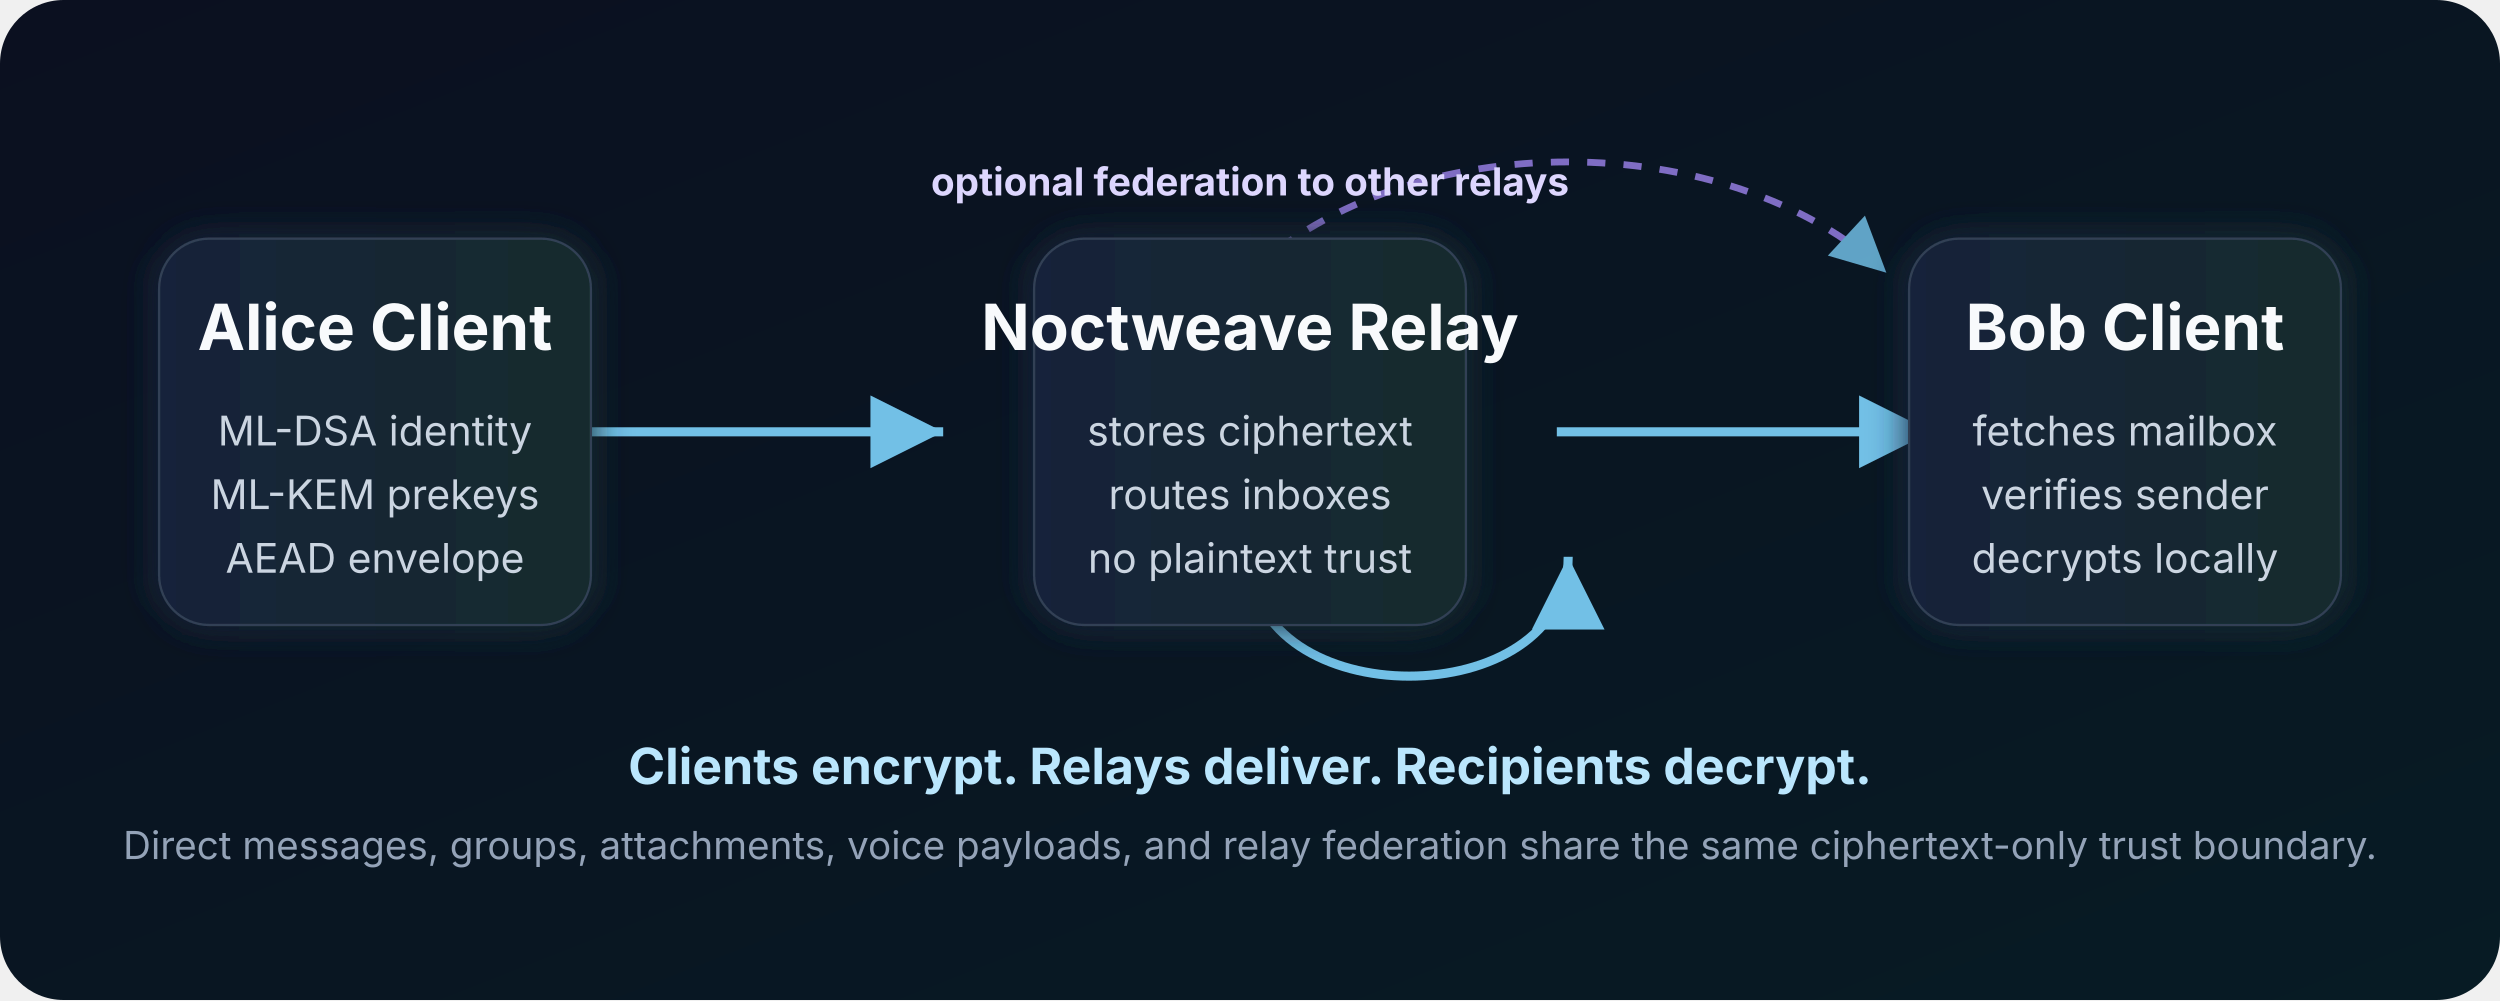
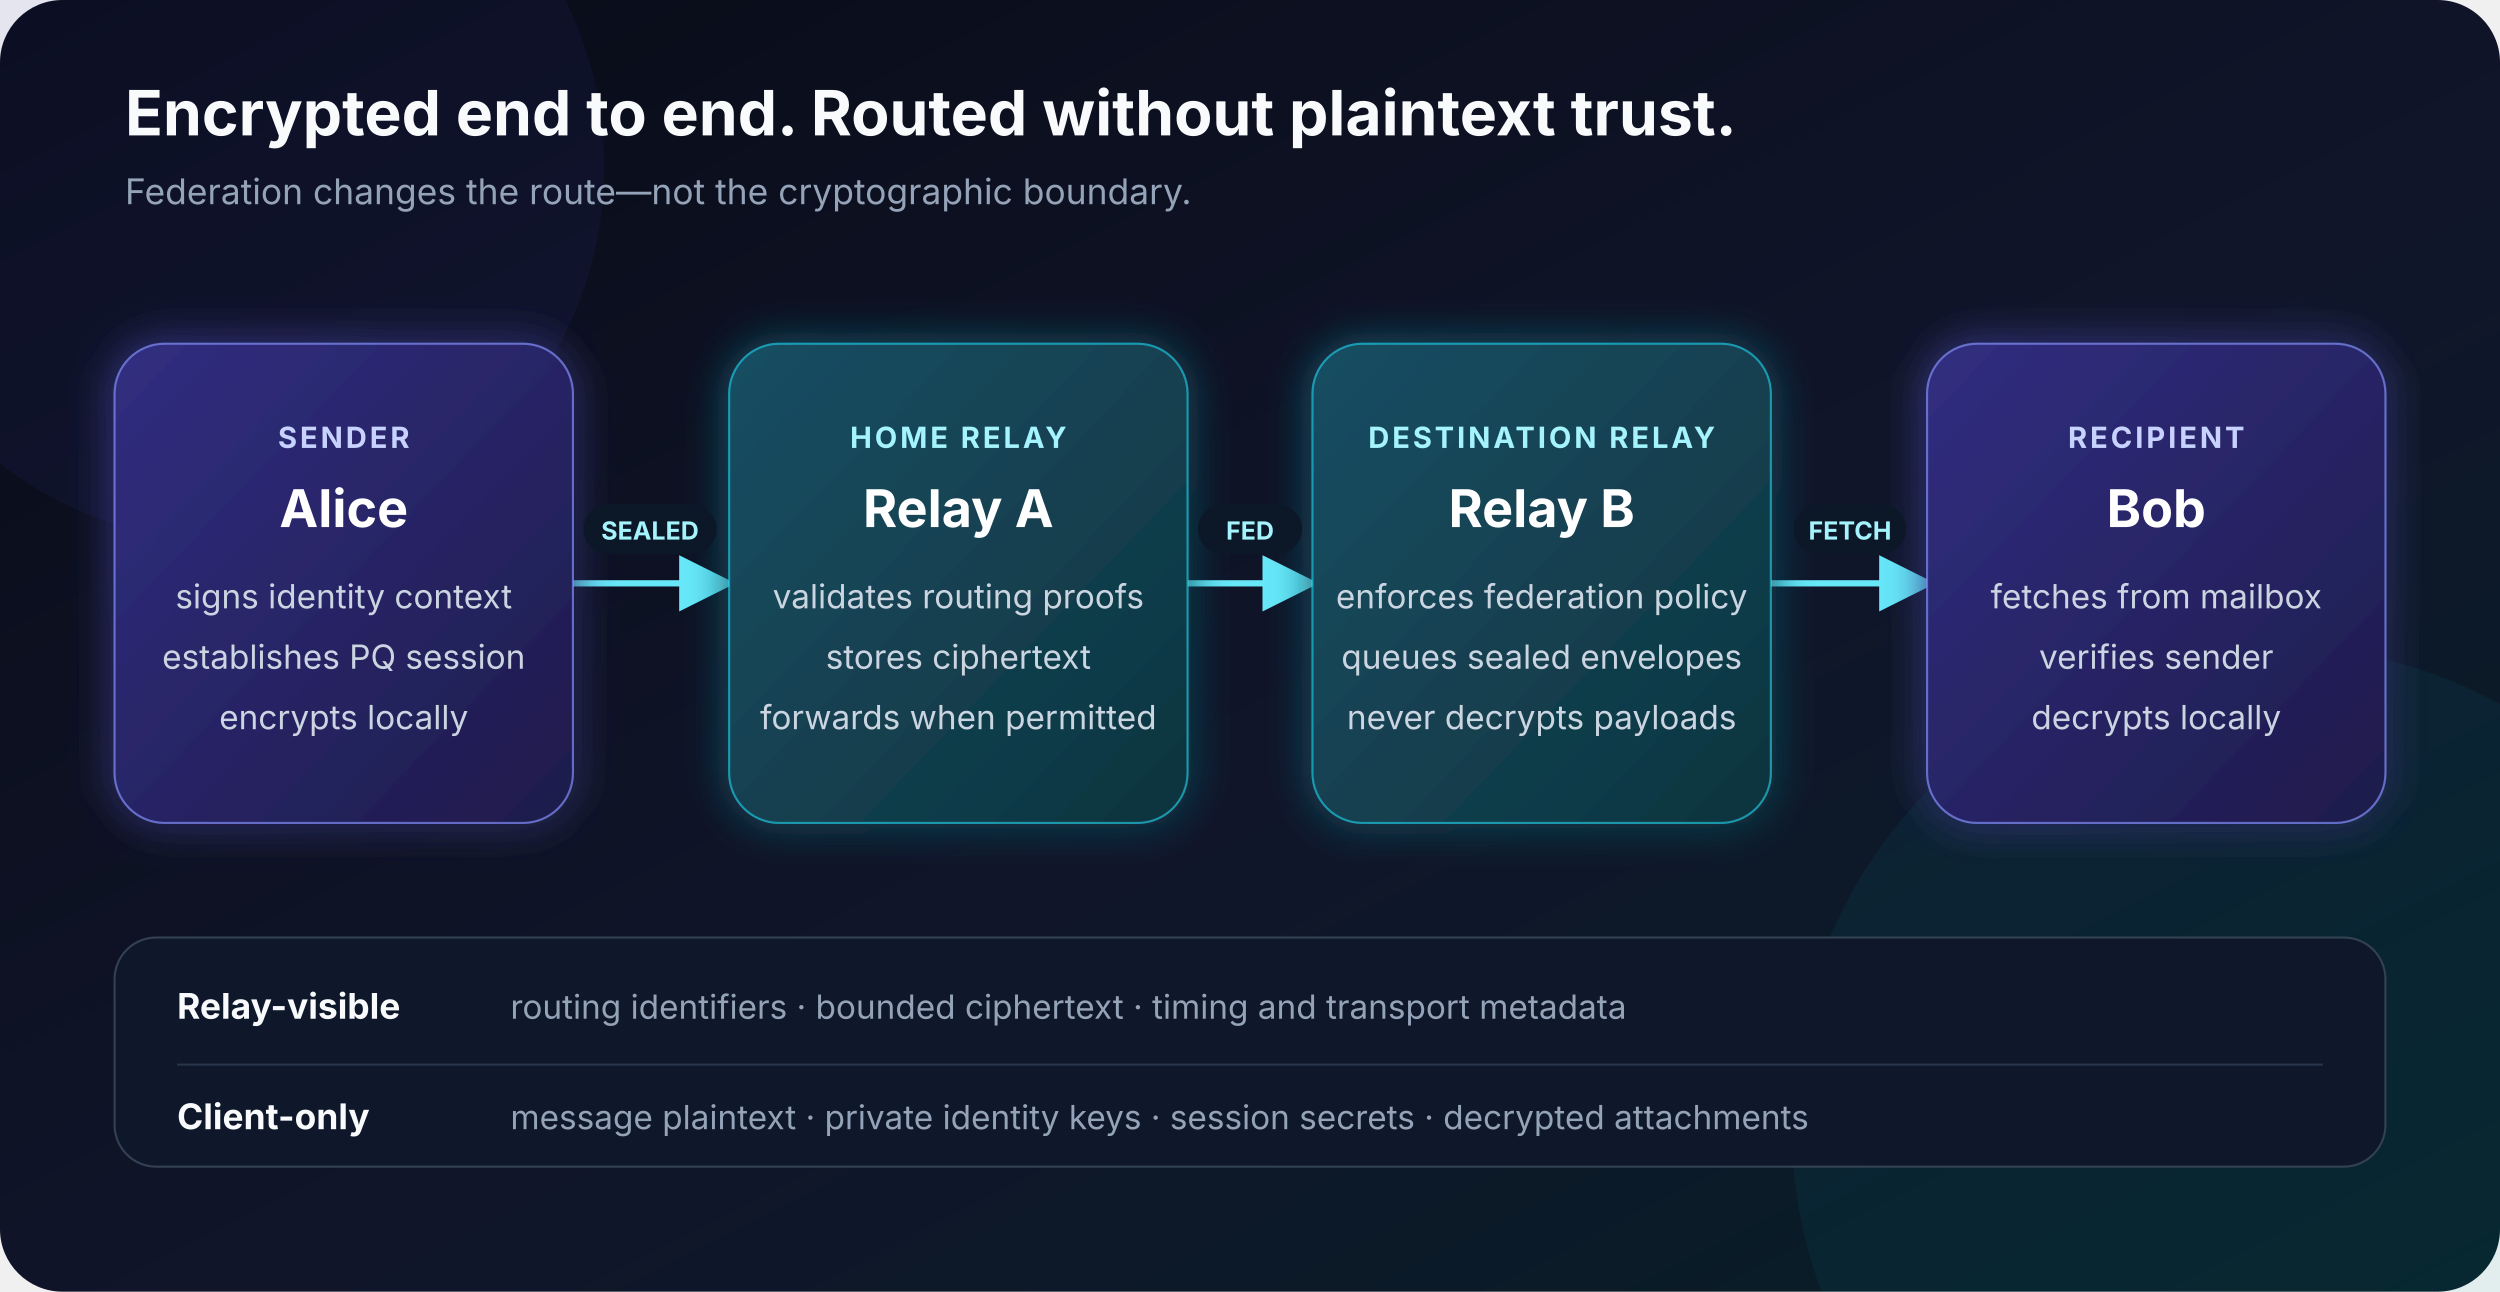
- <svg xmlns="http://www.w3.org/2000/svg" width="1100" height="440" viewBox="0 0 1100 440" role="img" aria-labelledby="title desc">
+ <svg xmlns="http://www.w3.org/2000/svg" width="1200" height="620" viewBox="0 0 1200 620" role="img" aria-labelledby="title desc">
  <defs>
-     <linearGradient id="bg" x1="0" x2="1" y1="0" y2="1">
-       <stop offset="0" stop-color="#0b1020" />
-       <stop offset="1" stop-color="#071b24" />
+     <linearGradient id="background" x1="0" y1="0" x2="1" y2="1">
+       <stop offset="0" stop-color="#080b16" />
+       <stop offset="0.55" stop-color="#10152a" />
+       <stop offset="1" stop-color="#071f26" />
    </linearGradient>
-     <linearGradient id="card" x1="0" x2="1">
-       <stop offset="0" stop-color="#17233a" />
-       <stop offset="1" stop-color="#142b2d" />
+     <linearGradient id="client" x1="0" y1="0" x2="1" y2="1">
+       <stop offset="0" stop-color="#312e81" />
+       <stop offset="1" stop-color="#1e1b4b" />
    </linearGradient>
-     <filter id="glow" x="-30%" y="-30%" width="160%" height="160%">
-       <feGaussianBlur stdDeviation="8" result="blur" />
+     <linearGradient id="relay" x1="0" y1="0" x2="1" y2="1">
+       <stop offset="0" stop-color="#164e63" />
+       <stop offset="1" stop-color="#0f343e" />
+     </linearGradient>
+     <filter id="softGlow" x="-30%" y="-30%" width="160%" height="160%">
+       <feGaussianBlur stdDeviation="10" result="blur" />
      <feMerge>
        <feMergeNode in="blur" />
        <feMergeNode in="SourceGraphic" />
      </feMerge>
    </filter>
-     <marker id="arrow" markerWidth="12" markerHeight="12" refX="10" refY="6" orient="auto">
-       <path d="M2,2 L10,6 L2,10 Z" fill="#7dd3fc" />
+     <marker id="arrow" markerWidth="11" markerHeight="11" refX="9" refY="5.5" orient="auto">
+       <path d="M1 1 10 5.5 1 10Z" fill="#67e8f9" />
    </marker>
  </defs>
-   <rect width="1100" height="440" rx="28" fill="url(#bg)" />
-   <g fill="none" stroke="#7dd3fc" stroke-width="4" marker-end="url(#arrow)" opacity="0.9">
-     <path d="M250 190 H415" />
-     <path d="M685 190 H850" />
-     <path d="M550 245 C550 315 690 315 690 245" />
-   </g>
-   <g fill="none" stroke="#a78bfa" stroke-width="3" stroke-dasharray="8 8" marker-end="url(#arrow)" opacity="0.75">
-     <path d="M550 120 C620 55 760 55 830 120" />
-   </g>
-   <g filter="url(#glow)">
-     <rect x="70" y="105" width="190" height="170" rx="22" fill="url(#card)" stroke="#334155" />
-     <rect x="455" y="105" width="190" height="170" rx="22" fill="url(#card)" stroke="#334155" />
-     <rect x="840" y="105" width="190" height="170" rx="22" fill="url(#card)" stroke="#334155" />
-   </g>
+   <rect width="1200" height="620" rx="30" fill="url(#background)" />
+   <circle cx="110" cy="80" r="180" fill="#4f46e5" opacity="0.07" />
+   <circle cx="1090" cy="540" r="230" fill="#06b6d4" opacity="0.06" />
  <g font-family="Inter, ui-sans-serif, system-ui, -apple-system, BlinkMacSystemFont, Segoe UI, sans-serif">
-     <text x="165" y="154" fill="#f8fafc" font-size="28" font-weight="700" text-anchor="middle">Alice Client</text>
-     <text x="165" y="196" fill="#cbd5e1" font-size="18" text-anchor="middle">ML-DSA identity</text>
-     <text x="165" y="224" fill="#cbd5e1" font-size="18" text-anchor="middle">ML-KEM prekeys</text>
-     <text x="165" y="252" fill="#cbd5e1" font-size="18" text-anchor="middle">AEAD envelope</text>
-     <text x="550" y="154" fill="#f8fafc" font-size="28" font-weight="700" text-anchor="middle">Noctweave Relay</text>
-     <text x="550" y="196" fill="#cbd5e1" font-size="18" text-anchor="middle">stores ciphertext</text>
-     <text x="550" y="224" fill="#cbd5e1" font-size="18" text-anchor="middle">routes inboxes</text>
-     <text x="550" y="252" fill="#cbd5e1" font-size="18" text-anchor="middle">no plaintext trust</text>
-     <text x="935" y="154" fill="#f8fafc" font-size="28" font-weight="700" text-anchor="middle">Bob Client</text>
-     <text x="935" y="196" fill="#cbd5e1" font-size="18" text-anchor="middle">fetches mailbox</text>
-     <text x="935" y="224" fill="#cbd5e1" font-size="18" text-anchor="middle">verifies sender</text>
-     <text x="935" y="252" fill="#cbd5e1" font-size="18" text-anchor="middle">decrypts locally</text>
-     <text x="550" y="86" fill="#ddd6fe" font-size="17" font-weight="700" text-anchor="middle">optional federation to other relays</text>
-     <text x="550" y="345" fill="#bae6fd" font-size="22" font-weight="700" text-anchor="middle">Clients encrypt. Relays deliver. Recipients decrypt.</text>
-     <text x="550" y="378" fill="#94a3b8" font-size="17" text-anchor="middle">Direct messages, groups, attachments, voice payloads, and relay federation share the same ciphertext-only trust boundary.</text>
+     <text x="60" y="65" fill="#f8fafc" font-size="30" font-weight="750">Encrypted end to end. Routed without plaintext trust.</text>
+     <text x="60" y="98" fill="#94a3b8" font-size="17">Federation changes the route—not the cryptographic boundary.</text>
+     <g fill="none" stroke="#67e8f9" stroke-width="3" marker-end="url(#arrow)">
+       <path d="M274 280H350" />
+       <path d="M570 280H630" />
+       <path d="M850 280H926" />
+     </g>
+     <g filter="url(#softGlow)">
+       <rect x="55" y="165" width="220" height="230" rx="24" fill="url(#client)" stroke="#818cf8" stroke-opacity="0.7" />
+       <rect x="350" y="165" width="220" height="230" rx="24" fill="url(#relay)" stroke="#22d3ee" stroke-opacity="0.6" />
+       <rect x="630" y="165" width="220" height="230" rx="24" fill="url(#relay)" stroke="#22d3ee" stroke-opacity="0.6" />
+       <rect x="925" y="165" width="220" height="230" rx="24" fill="url(#client)" stroke="#818cf8" stroke-opacity="0.7" />
+     </g>
+     <rect x="280" y="242" width="64" height="24" rx="12" fill="#0c1828" />
+     <text x="312" y="259" fill="#a5f3fc" font-size="12" font-weight="700" text-anchor="middle">SEALED</text>
+     <rect x="575" y="242" width="50" height="24" rx="12" fill="#0c1828" />
+     <text x="600" y="259" fill="#a5f3fc" font-size="12" font-weight="700" text-anchor="middle">FED</text>
+     <rect x="861" y="242" width="54" height="24" rx="12" fill="#0c1828" />
+     <text x="888" y="259" fill="#a5f3fc" font-size="12" font-weight="700" text-anchor="middle">FETCH</text>
+     <g text-anchor="middle">
+       <text x="165" y="215" fill="#c7d2fe" font-size="14" font-weight="700" letter-spacing="1.4">SENDER</text>
+       <text x="165" y="253" fill="#fff" font-size="25" font-weight="750">Alice</text>
+       <text x="165" y="292" fill="#cbd5e1" font-size="16">signs identity context</text>
+       <text x="165" y="321" fill="#cbd5e1" font-size="16">establishes PQ session</text>
+       <text x="165" y="350" fill="#cbd5e1" font-size="16">encrypts locally</text>
+       <text x="460" y="215" fill="#a5f3fc" font-size="14" font-weight="700" letter-spacing="1.4">HOME RELAY</text>
+       <text x="460" y="253" fill="#fff" font-size="25" font-weight="750">Relay A</text>
+       <text x="460" y="292" fill="#cbd5e1" font-size="16">validates routing proofs</text>
+       <text x="460" y="321" fill="#cbd5e1" font-size="16">stores ciphertext</text>
+       <text x="460" y="350" fill="#cbd5e1" font-size="16">forwards when permitted</text>
+       <text x="740" y="215" fill="#a5f3fc" font-size="14" font-weight="700" letter-spacing="1.4">DESTINATION RELAY</text>
+       <text x="740" y="253" fill="#fff" font-size="25" font-weight="750">Relay B</text>
+       <text x="740" y="292" fill="#cbd5e1" font-size="16">enforces federation policy</text>
+       <text x="740" y="321" fill="#cbd5e1" font-size="16">queues sealed envelopes</text>
+       <text x="740" y="350" fill="#cbd5e1" font-size="16">never decrypts payloads</text>
+       <text x="1035" y="215" fill="#c7d2fe" font-size="14" font-weight="700" letter-spacing="1.4">RECIPIENT</text>
+       <text x="1035" y="253" fill="#fff" font-size="25" font-weight="750">Bob</text>
+       <text x="1035" y="292" fill="#cbd5e1" font-size="16">fetches from mailbox</text>
+       <text x="1035" y="321" fill="#cbd5e1" font-size="16">verifies sender</text>
+       <text x="1035" y="350" fill="#cbd5e1" font-size="16">decrypts locally</text>
+     </g>
+     <rect x="55" y="450" width="1090" height="110" rx="20" fill="#0f172a" stroke="#334155" />
+     <text x="85" y="489" fill="#f8fafc" font-size="17" font-weight="700">Relay-visible</text>
+     <text x="245" y="489" fill="#94a3b8" font-size="16">routing identifiers · bounded ciphertext · timing and transport metadata</text>
+     <line x1="85" y1="511" x2="1115" y2="511" stroke="#273449" />
+     <text x="85" y="542" fill="#f8fafc" font-size="17" font-weight="700">Client-only</text>
+     <text x="245" y="542" fill="#94a3b8" font-size="16">message plaintext · private identity keys · session secrets · decrypted attachments</text>
  </g>
</svg>
